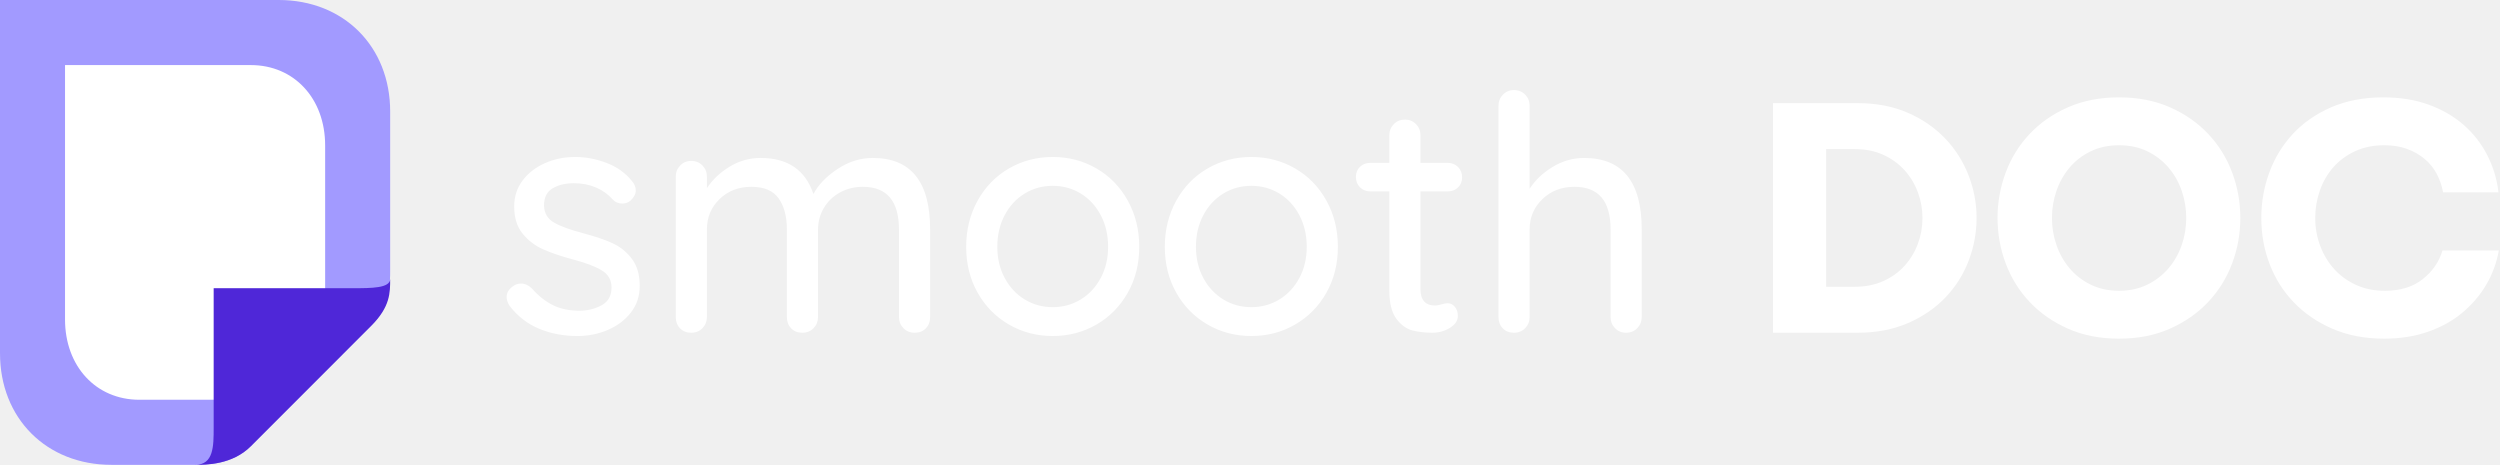
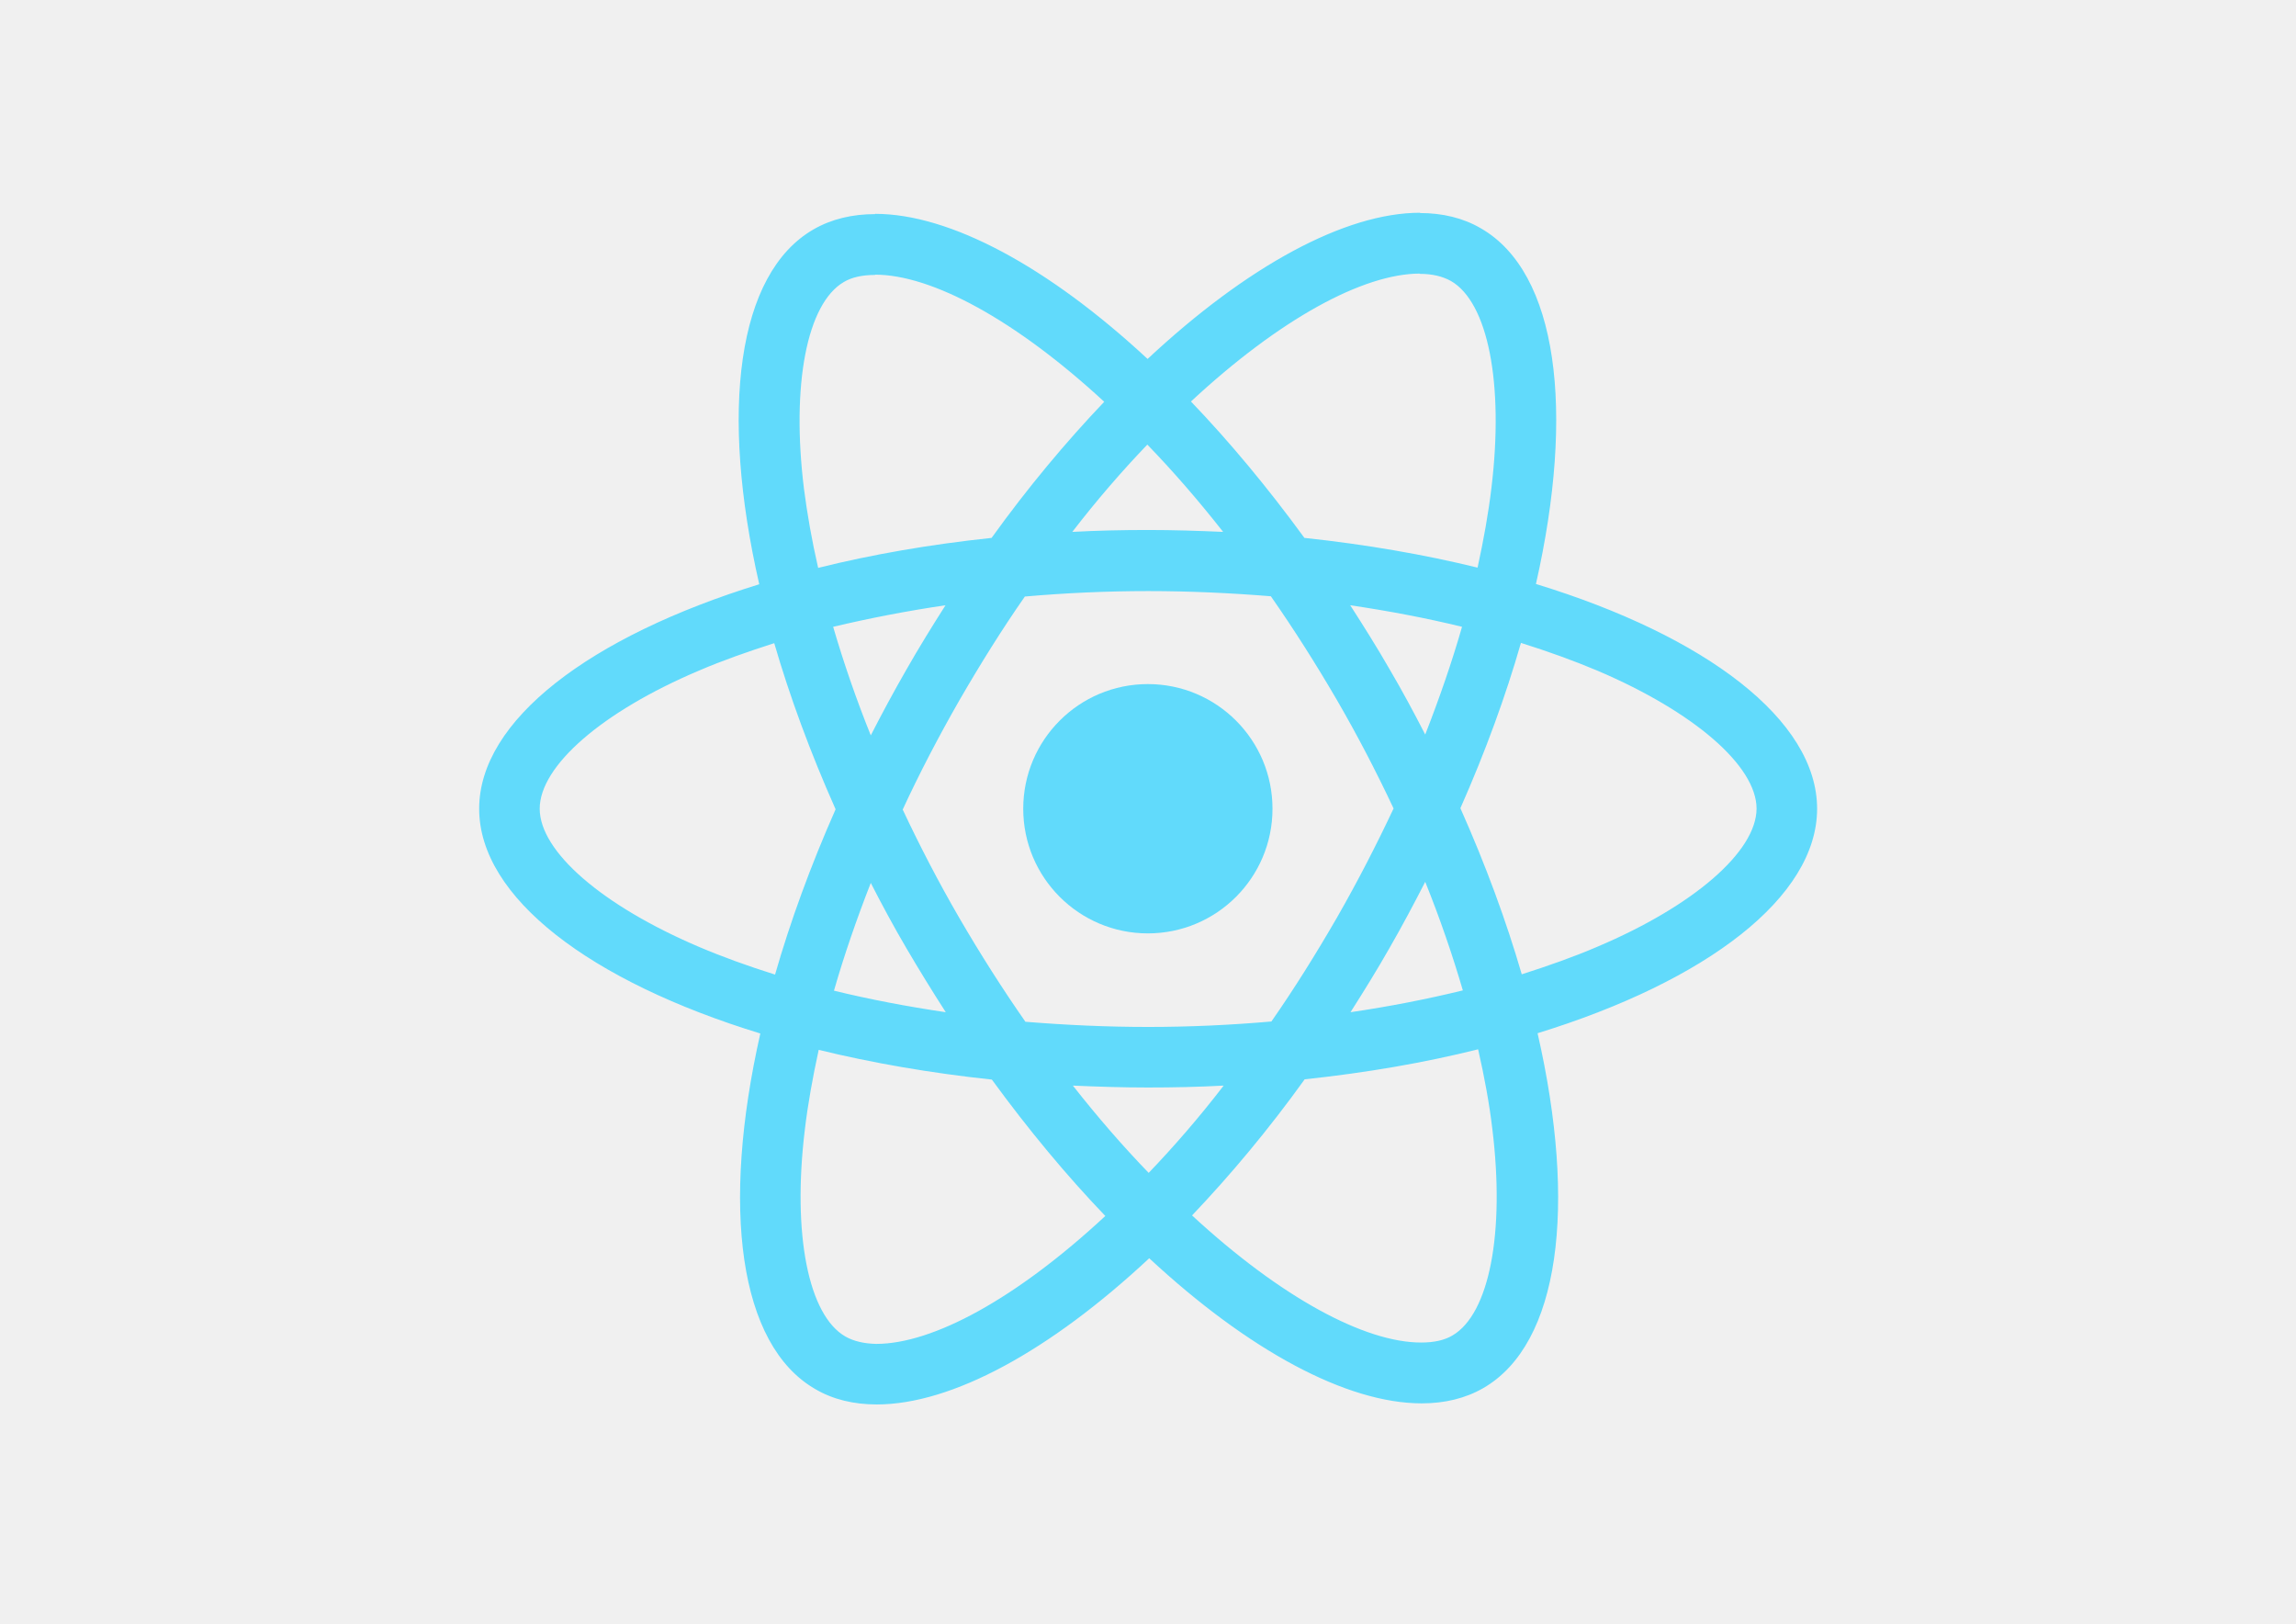
- <svg xmlns="http://www.w3.org/2000/svg" height="193" viewBox="0 0 1038 193" width="1038">
-   <g fill="none" fill-rule="evenodd">
-     <path d="m0 0h115.715c27 0 46.286 19.301 46.286 46.321v65.62c0 5.774 0 15.44-7.714 23.16 0 0-50.143 50.18-50.143 50.18-7.714 7.72-18.588 7.72-23.143 7.72-7.965 0-19.537 0-34.714 0-27 0-46.286-19.3-46.286-46.32z" fill="#a29aff" />
-     <path d="m27 27.022h77.143c18 0 30.857 13.896 30.857 33.35v21.088 26.158 35.63s-24.296 22.733-28.853 22.733c-4.557 0-22.11 0-25.147 0-5.31 0-13.025 0-23.143 0-18 0-30.857-13.896-30.857-33.35 0-32.756 0-57.324 0-73.702 0-7.091 0-17.726 0-31.908z" fill="#fff" />
-     <path d="m162 115.801c0 5.774 0 11.58-7.714 19.3 0 0-50.143 50.18-50.143 50.18-7.714 7.72-18.588 7.72-23.143 7.72 7.715 0 7.715-7.72 7.715-15.44v-57.9h57.857c7.714 0 15.429 0 15.429-3.86z" fill="#4f27d8" />
-     <g fill="#fff" fill-rule="nonzero" transform="translate(206 2)">
-       <path d="m33.751 137.515c4.446 0 8.642-.84 12.589-2.519 3.947-1.679 7.145-4.085 9.595-7.216 2.45-3.132 3.675-6.83 3.675-11.097 0-4.629-1.089-8.373-3.266-11.233-2.177-2.859-4.854-5.015-8.029-6.467-3.176-1.452-7.168-2.814-11.976-4.085-5.534-1.452-9.64-2.95-12.316-4.493-2.676-1.543-4.06-3.903-4.151-7.08 0-3.358 1.202-5.741 3.606-7.148s5.33-2.11 8.778-2.11c3.357 0 6.419.59 9.186 1.77s5.103 2.859 7.009 5.038c.998 1.089 2.314 1.634 3.947 1.634 1.361 0 2.495-.408 3.402-1.225 1.452-1.362 2.177-2.768 2.177-4.221 0-1.362-.544-2.678-1.633-3.948-2.722-3.358-6.238-5.855-10.547-7.488-4.31-1.634-8.642-2.451-12.997-2.451-4.536 0-8.733.862-12.589 2.587-3.856 1.725-6.941 4.13-9.254 7.216-2.314 3.086-3.47 6.672-3.47 10.756 0 4.629 1.157 8.373 3.47 11.233 2.314 2.859 5.149 5.038 8.506 6.535 3.357 1.498 7.576 2.927 12.657 4.289 5.172 1.362 9.096 2.859 11.772 4.493 2.676 1.634 4.015 3.994 4.015 7.08 0 3.358-1.316 5.787-3.947 7.284s-5.671 2.292-9.118 2.383c-4.355 0-8.098-.772-11.228-2.315-3.13-1.543-6.056-3.858-8.778-6.944-1.361-1.362-2.858-2.042-4.491-2.042-1.179 0-2.223.318-3.13.953-1.905 1.271-2.858 2.814-2.858 4.629 0 1.18.408 2.405 1.225 3.676 3.357 4.357 7.462 7.534 12.316 9.531s10.139 2.995 15.855 2.995zm140.04-1.362c1.905 0 3.448-.613 4.627-1.838 1.179-1.225 1.769-2.791 1.769-4.697v-36.353c0-19.788-7.939-29.682-23.816-29.682-5.172 0-10.071 1.543-14.698 4.629-4.627 3.086-7.939 6.535-9.935 10.348-3.357-9.985-10.661-14.977-21.911-14.977-4.627 0-8.914 1.203-12.861 3.608-3.947 2.405-7.1 5.378-9.458 8.918v-4.765c0-1.815-.612-3.358-1.837-4.629s-2.79-1.906-4.695-1.906c-1.815 0-3.334.635-4.559 1.906-1.225 1.271-1.837 2.814-1.837 4.629v58.274c0 1.906.59 3.472 1.769 4.697 1.179 1.225 2.722 1.838 4.627 1.838 1.905 0 3.47-.635 4.695-1.906 1.225-1.271 1.837-2.814 1.837-4.629v-36.353c0-4.992 1.747-9.19 5.24-12.594 3.493-3.404 7.916-5.106 13.269-5.106 5.262 0 9.028 1.611 11.296 4.833 2.268 3.222 3.402 7.511 3.402 12.867v36.353c0 1.906.59 3.472 1.769 4.697 1.179 1.225 2.722 1.838 4.627 1.838 1.905 0 3.47-.635 4.695-1.906 1.225-1.271 1.837-2.814 1.837-4.629v-36.217c0-3.268.794-6.263 2.382-8.986s3.811-4.879 6.669-6.467c2.858-1.588 6.056-2.383 9.595-2.383 9.98 0 14.97 5.945 14.97 17.836v36.217c0 1.815.612 3.358 1.837 4.629 1.225 1.271 2.79 1.906 4.695 1.906zm57.295 1.362c6.623 0 12.679-1.588 18.168-4.765s9.821-7.579 12.997-13.207 4.763-11.982 4.763-19.062c0-7.08-1.588-13.479-4.763-19.198-3.176-5.718-7.508-10.166-12.997-13.343-5.489-3.177-11.545-4.765-18.168-4.765-6.623 0-12.679 1.588-18.168 4.765-5.489 3.177-9.821 7.625-12.997 13.343-3.176 5.718-4.763 12.118-4.763 19.198 0 7.08 1.588 13.434 4.763 19.062s7.508 10.03 12.997 13.207 11.545 4.765 18.168 4.765zm0-11.982c-4.264 0-8.143-1.067-11.636-3.2s-6.26-5.106-8.302-8.918c-2.041-3.812-3.062-8.124-3.062-12.935 0-4.902 1.021-9.281 3.062-13.139 2.041-3.858 4.809-6.853 8.302-8.986 3.493-2.133 7.372-3.2 11.636-3.2 4.264 0 8.143 1.067 11.636 3.2 3.493 2.133 6.26 5.128 8.302 8.986 2.041 3.858 3.062 8.237 3.062 13.139 0 4.811-1.021 9.122-3.062 12.935-2.041 3.812-4.809 6.785-8.302 8.918s-7.372 3.2-11.636 3.2zm82.472 11.982c6.623 0 12.679-1.588 18.168-4.765s9.821-7.579 12.997-13.207 4.763-11.982 4.763-19.062c0-7.08-1.588-13.479-4.763-19.198-3.176-5.718-7.508-10.166-12.997-13.343-5.489-3.177-11.545-4.765-18.168-4.765-6.623 0-12.679 1.588-18.168 4.765-5.489 3.177-9.821 7.625-12.997 13.343-3.176 5.718-4.763 12.118-4.763 19.198 0 7.08 1.588 13.434 4.763 19.062s7.508 10.03 12.997 13.207 11.545 4.765 18.168 4.765zm0-11.982c-4.264 0-8.143-1.067-11.636-3.2s-6.26-5.106-8.302-8.918c-2.041-3.812-3.062-8.124-3.062-12.935 0-4.902 1.021-9.281 3.062-13.139 2.041-3.858 4.809-6.853 8.302-8.986 3.493-2.133 7.372-3.2 11.636-3.2s8.143 1.067 11.636 3.2c3.493 2.133 6.26 5.128 8.302 8.986 2.041 3.858 3.062 8.237 3.062 13.139 0 4.811-1.021 9.122-3.062 12.935-2.041 3.812-4.809 6.785-8.302 8.918s-7.372 3.2-11.636 3.2zm75.123 10.62c2.722 0 5.172-.681 7.349-2.042 2.177-1.362 3.266-2.995 3.266-4.902 0-1.543-.408-2.814-1.225-3.812-.817-.998-1.815-1.498-2.994-1.498-.635 0-1.497.159-2.586.477-1.089.318-1.951.477-2.586.477-4.083 0-6.124-2.269-6.124-6.808v-40.574h11.296c1.724 0 3.153-.545 4.287-1.634 1.134-1.089 1.701-2.496 1.701-4.221s-.567-3.154-1.701-4.289c-1.134-1.135-2.563-1.702-4.287-1.702h-11.296v-11.437c0-1.815-.612-3.358-1.837-4.629s-2.745-1.906-4.559-1.906c-1.905 0-3.47.635-4.695 1.906s-1.837 2.814-1.837 4.629v11.437h-7.893c-1.724 0-3.153.545-4.287 1.634-1.134 1.089-1.701 2.496-1.701 4.221s.567 3.154 1.701 4.289c1.134 1.135 2.563 1.702 4.287 1.702h7.893v41.118c0 5.265.975 9.19 2.926 11.777 1.951 2.587 4.174 4.198 6.669 4.833 2.495.635 5.24.953 8.234.953zm80.431 0c1.905 0 3.47-.635 4.695-1.906 1.225-1.271 1.837-2.814 1.837-4.629v-36.353c0-19.788-7.984-29.682-23.952-29.682-4.627 0-8.982 1.248-13.065 3.744-4.083 2.496-7.258 5.514-9.527 9.054v-34.447c0-1.815-.612-3.358-1.837-4.629-1.225-1.271-2.79-1.906-4.695-1.906-1.815 0-3.334.635-4.559 1.906-1.225 1.271-1.837 2.814-1.837 4.629v87.683c0 1.906.59 3.472 1.769 4.697 1.179 1.225 2.722 1.838 4.627 1.838 1.905 0 3.47-.635 4.695-1.906 1.225-1.271 1.837-2.814 1.837-4.629v-36.353c0-4.992 1.769-9.19 5.308-12.594 3.538-3.404 7.984-5.106 13.337-5.106 9.98 0 14.97 5.9 14.97 17.7v36.353c0 1.815.612 3.358 1.837 4.629 1.225 1.271 2.745 1.906 4.559 1.906z" />
-       <path d="m565.166 136.154c7.886 0 14.907-1.341 21.065-4.022 6.158-2.681 11.352-6.249 15.583-10.704 4.231-4.454 7.432-9.54 9.602-15.257 2.171-5.717 3.256-11.612 3.256-17.684 0-6.072-1.108-11.967-3.323-17.684-2.215-5.717-5.438-10.803-9.669-15.257-4.231-4.454-9.403-8.022-15.516-10.704-6.114-2.681-13.113-4.022-20.999-4.022h-35.02v95.334zm-1.13-19.08h-11.828v-57.174h11.828c4.474 0 8.45.798 11.928 2.393 3.478 1.596 6.424 3.734 8.838 6.415 2.414 2.681 4.253 5.74 5.515 9.174s1.894 6.969 1.894 10.604c0 3.723-.631 7.291-1.894 10.704-1.263 3.413-3.101 6.46-5.515 9.141-2.414 2.681-5.372 4.809-8.871 6.382-3.5 1.573-7.465 2.36-11.895 2.36zm109.778 21.54c7.886 0 14.941-1.385 21.165-4.155 6.224-2.77 11.518-6.471 15.882-11.102 4.364-4.632 7.675-9.972 9.935-16.022s3.389-12.332 3.389-18.847-1.13-12.798-3.389-18.847-5.571-11.39-9.935-16.022c-4.364-4.632-9.658-8.321-15.882-11.069-6.224-2.748-13.279-4.122-21.165-4.122-7.886 0-14.952 1.374-21.198 4.122-6.246 2.748-11.552 6.438-15.915 11.069-4.364 4.632-7.675 9.972-9.935 16.022s-3.389 12.332-3.389 18.847c0 6.559 1.13 12.853 3.389 18.881s5.571 11.357 9.935 15.989c4.364 4.632 9.669 8.332 15.915 11.102s13.312 4.155 21.198 4.155zm0-19.878c-4.342 0-8.24-.842-11.695-2.526s-6.379-3.933-8.772-6.748c-2.392-2.814-4.22-6.039-5.482-9.673-1.263-3.634-1.894-7.402-1.894-11.302s.631-7.668 1.894-11.302c1.263-3.634 3.09-6.859 5.482-9.673 2.392-2.814 5.316-5.053 8.772-6.715 3.455-1.662 7.354-2.493 11.695-2.493 4.386 0 8.295.831 11.729 2.493 3.433 1.662 6.357 3.9 8.772 6.715s4.253 6.039 5.515 9.673c1.263 3.634 1.894 7.402 1.894 11.302s-.631 7.668-1.894 11.302c-1.263 3.634-3.101 6.859-5.515 9.673s-5.349 5.064-8.805 6.748c-3.455 1.684-7.354 2.526-11.695 2.526zm110.11 19.878c6.601 0 12.648-.953 18.141-2.859s10.256-4.543 14.287-7.911c4.031-3.368 7.343-7.246 9.935-11.634 2.592-4.388 4.33-9.13 5.216-14.227h-23.391c-1.373 4.698-4.098 8.665-8.174 11.9-4.076 3.235-9.325 4.853-15.749 4.853-4.386 0-8.34-.798-11.862-2.393-3.522-1.596-6.534-3.756-9.037-6.482s-4.463-5.928-5.881-9.607c-1.418-3.679-2.126-7.601-2.126-11.767 0-3.9.642-7.69 1.927-11.368s3.145-6.903 5.582-9.673c2.437-2.77 5.438-4.986 9.004-6.648 3.566-1.662 7.609-2.493 12.127-2.493 3.5 0 6.634.499 9.403 1.496 2.769.997 5.205 2.371 7.31 4.122 2.104 1.751 3.788 3.812 5.05 6.183 1.263 2.371 2.16 4.953 2.691 7.745h22.992c-.62-5.407-2.16-10.526-4.618-15.357-2.459-4.831-5.726-9.03-9.802-12.598-4.076-3.568-8.905-6.371-14.486-8.41-5.582-2.039-11.873-3.058-18.872-3.058-8.151 0-15.384 1.374-21.696 4.122-6.313 2.748-11.618 6.438-15.915 11.069-4.297 4.632-7.553 9.972-9.768 16.022s-3.323 12.332-3.323 18.847c0 6.737 1.152 13.119 3.455 19.147 2.304 6.028 5.659 11.335 10.067 15.922 4.408 4.587 9.768 8.244 16.081 10.969 6.313 2.726 13.456 4.089 21.431 4.089z" />
-     </g>
+ <svg xmlns="http://www.w3.org/2000/svg" viewBox="0 0 841.9 595.3">
+   <g fill="#61DAFB">
+     <path d="M666.3 296.5c0-32.5-40.7-63.3-103.1-82.4 14.4-63.6 8-114.2-20.2-130.4-6.5-3.8-14.1-5.6-22.4-5.6v22.3c4.6 0 8.3.9 11.4 2.6 13.6 7.8 19.5 37.5 14.9 75.7-1.1 9.4-2.9 19.3-5.1 29.4-19.6-4.8-41-8.5-63.5-10.9-13.5-18.5-27.5-35.3-41.6-50 32.6-30.3 63.2-46.9 84-46.9V78c-27.5 0-63.5 19.6-99.9 53.6-36.4-33.8-72.4-53.2-99.9-53.2v22.3c20.7 0 51.4 16.5 84 46.6-14 14.7-28 31.4-41.3 49.9-22.6 2.4-44 6.1-63.6 11-2.3-10-4-19.7-5.2-29-4.7-38.2 1.1-67.9 14.6-75.8 3-1.8 6.9-2.6 11.5-2.6V78.5c-8.4 0-16 1.8-22.6 5.6-28.1 16.2-34.4 66.7-19.9 130.1-62.2 19.2-102.7 49.9-102.7 82.3 0 32.5 40.7 63.3 103.1 82.4-14.4 63.6-8 114.2 20.2 130.4 6.5 3.8 14.1 5.6 22.5 5.6 27.5 0 63.5-19.6 99.9-53.6 36.4 33.8 72.4 53.2 99.9 53.2 8.4 0 16-1.8 22.6-5.6 28.1-16.2 34.4-66.7 19.9-130.1 62-19.1 102.5-49.9 102.5-82.3zm-130.2-66.7c-3.7 12.9-8.3 26.2-13.5 39.5-4.1-8-8.4-16-13.1-24-4.6-8-9.5-15.8-14.4-23.4 14.2 2.1 27.9 4.7 41 7.9zm-45.8 106.5c-7.8 13.5-15.8 26.3-24.1 38.2-14.9 1.3-30 2-45.2 2-15.1 0-30.2-.7-45-1.9-8.3-11.9-16.4-24.6-24.2-38-7.6-13.1-14.5-26.4-20.8-39.8 6.2-13.4 13.2-26.8 20.7-39.9 7.8-13.5 15.8-26.3 24.1-38.2 14.9-1.3 30-2 45.2-2 15.1 0 30.2.7 45 1.9 8.3 11.9 16.4 24.6 24.2 38 7.6 13.1 14.5 26.4 20.8 39.8-6.3 13.4-13.2 26.8-20.7 39.9zm32.3-13c5.4 13.4 10 26.8 13.8 39.8-13.1 3.2-26.9 5.9-41.2 8 4.9-7.7 9.8-15.6 14.4-23.7 4.6-8 8.9-16.1 13-24.1zM421.2 430c-9.3-9.6-18.6-20.3-27.8-32 9 .4 18.2.7 27.5.7 9.4 0 18.7-.2 27.8-.7-9 11.7-18.3 22.4-27.5 32zm-74.4-58.9c-14.2-2.1-27.9-4.7-41-7.9 3.7-12.9 8.3-26.2 13.5-39.5 4.1 8 8.4 16 13.1 24 4.7 8 9.5 15.8 14.4 23.4zM420.7 163c9.3 9.6 18.6 20.3 27.8 32-9-.4-18.2-.7-27.5-.7-9.4 0-18.7.2-27.8.7 9-11.7 18.3-22.4 27.5-32zm-74 58.9c-4.9 7.7-9.8 15.6-14.4 23.7-4.6 8-8.9 16-13 24-5.4-13.4-10-26.8-13.8-39.8 13.1-3.1 26.9-5.8 41.2-7.9zm-90.5 125.2c-35.4-15.1-58.3-34.9-58.3-50.6 0-15.7 22.9-35.6 58.3-50.6 8.6-3.7 18-7 27.7-10.1 5.7 19.6 13.2 40 22.5 60.9-9.2 20.8-16.6 41.1-22.2 60.6-9.9-3.1-19.3-6.5-28-10.2zM310 490c-13.6-7.8-19.5-37.5-14.9-75.7 1.1-9.4 2.9-19.3 5.1-29.4 19.6 4.8 41 8.5 63.5 10.9 13.5 18.5 27.5 35.3 41.6 50-32.6 30.3-63.2 46.9-84 46.9-4.5-.1-8.3-1-11.3-2.7zm237.2-76.2c4.7 38.2-1.1 67.9-14.6 75.8-3 1.8-6.9 2.6-11.5 2.6-20.7 0-51.4-16.5-84-46.6 14-14.7 28-31.4 41.3-49.9 22.6-2.4 44-6.1 63.6-11 2.3 10.1 4.1 19.8 5.2 29.1zm38.5-66.7c-8.6 3.7-18 7-27.7 10.1-5.7-19.6-13.2-40-22.5-60.9 9.2-20.8 16.6-41.1 22.2-60.6 9.9 3.1 19.3 6.5 28.1 10.2 35.4 15.1 58.3 34.9 58.3 50.6-.1 15.7-23 35.6-58.4 50.6zM320.8 78.4z" />
+     <circle cx="420.9" cy="296.5" r="45.7" />
+     <path d="M520.5 78.1z" />
  </g>
</svg>
